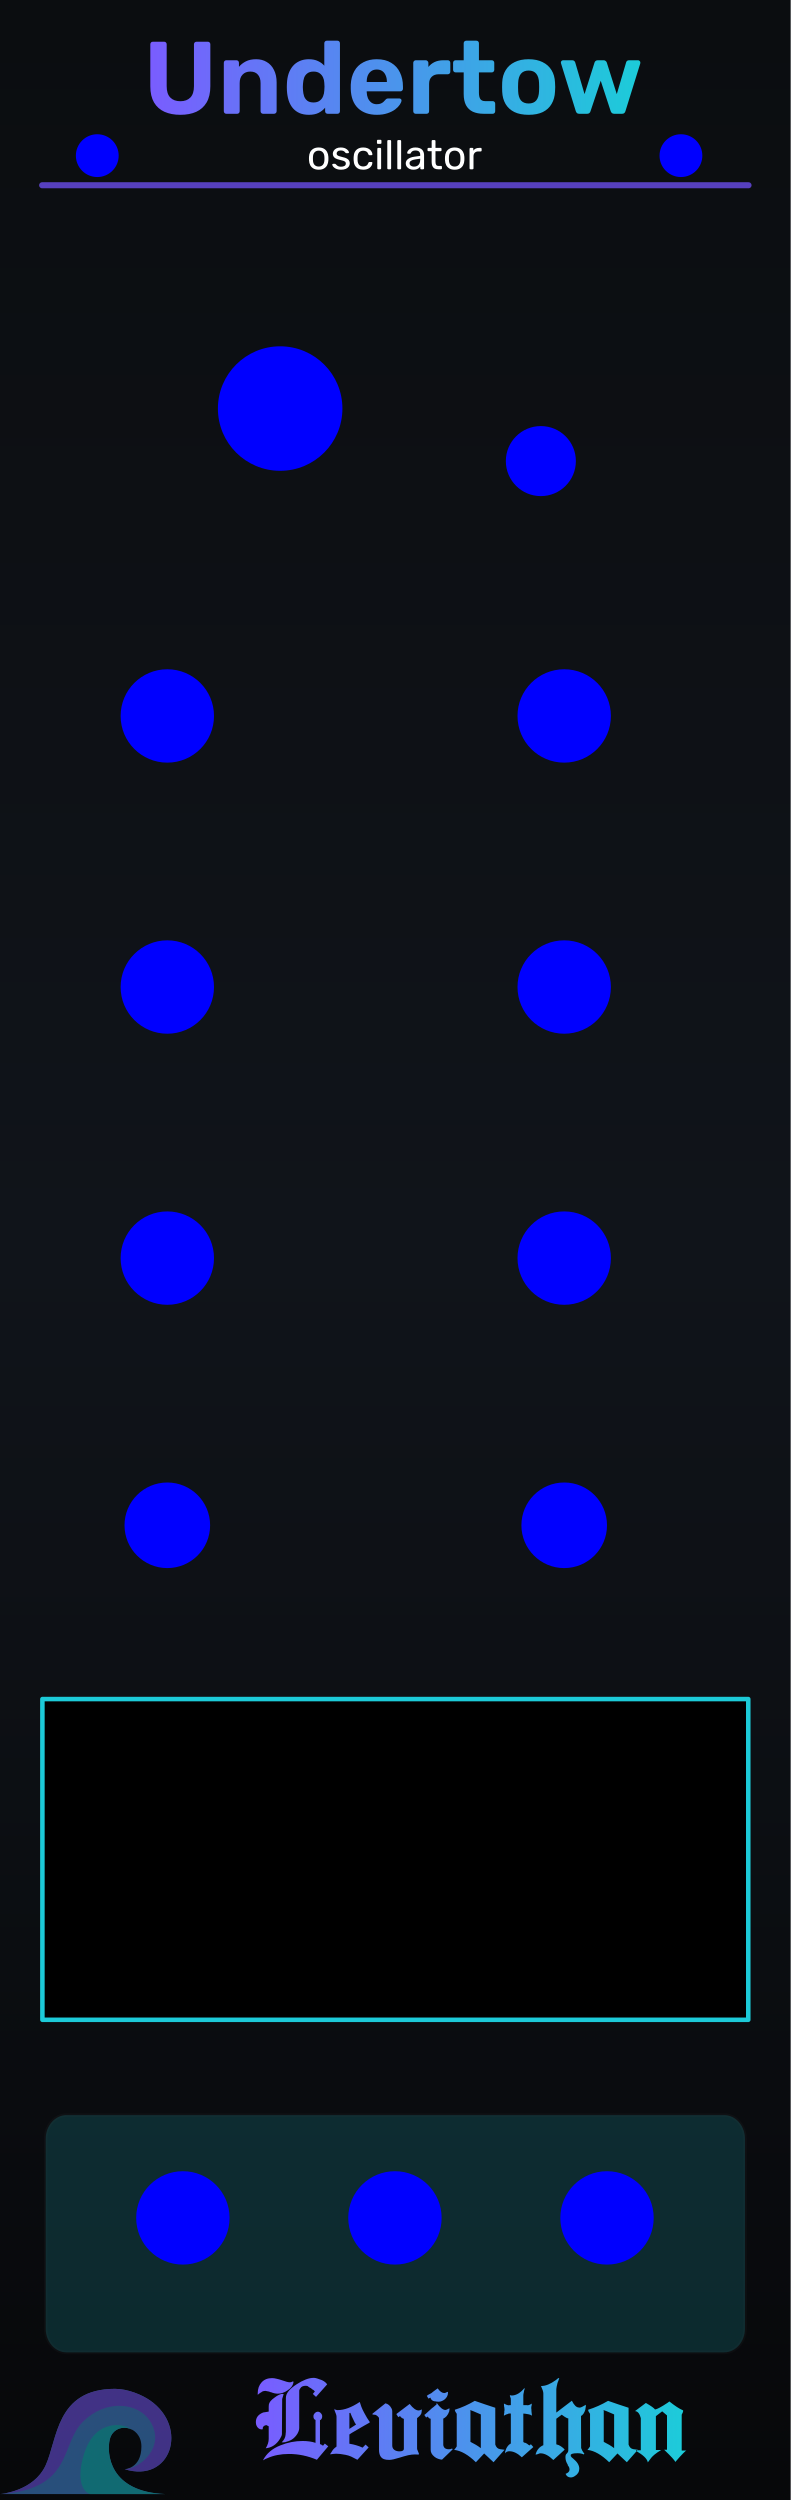
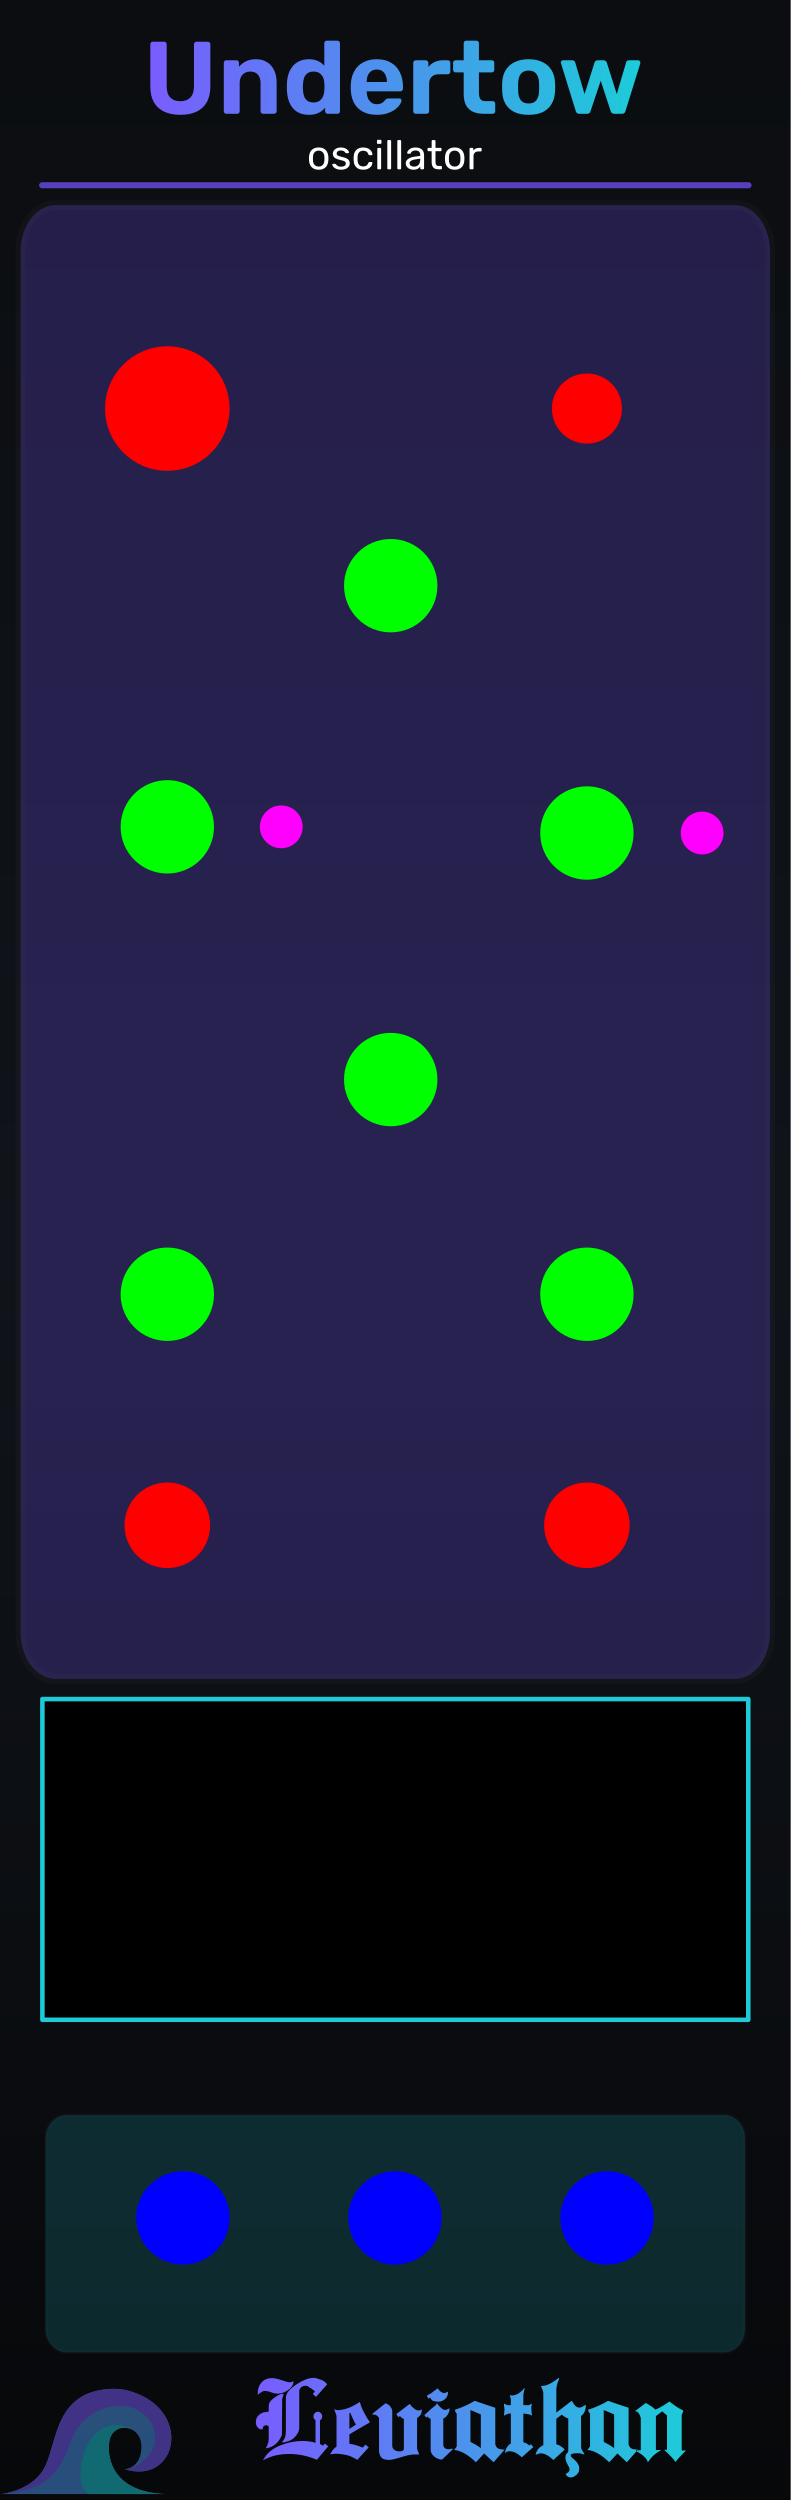
<svg xmlns="http://www.w3.org/2000/svg" xmlns:xlink="http://www.w3.org/1999/xlink" version="1.2" width="40.64mm" height="128.5mm" viewBox="0 0 4064 12850" preserveAspectRatio="xMidYMid" fill-rule="evenodd" stroke-width="28.222" stroke-linejoin="round" xml:space="preserve" id="svg488">
  <defs id="defs1">
    <linearGradient id="linearGradient22">
      <stop style="stop-color:#7a5cff;stop-opacity:1;" offset="0" id="stop22" />
      <stop style="stop-color:#1cccd9;stop-opacity:1;" offset="1" id="stop23" />
    </linearGradient>
    <linearGradient id="linearGradient16" x1="0" y1="0" x2="0" y2="1">
      <stop offset="0" stop-color="#1ccad8" stop-opacity="0.65" id="stop15" style="stop-color:#1ccad8;stop-opacity:1;" />
      <stop offset="1" stop-color="#7a5cff" stop-opacity="0.65" id="stop16" style="stop-color:#7a5cff;stop-opacity:1;" />
    </linearGradient>
    <linearGradient id="linearGradient14" x1="0" y1="0" x2="0" y2="1">
      <stop offset="0" stop-color="#1ccad8" stop-opacity="0.65" id="stop13" style="stop-color:#1ccad8;stop-opacity:1;" />
      <stop offset="1" stop-color="#7a5cff" stop-opacity="0.65" id="stop14" style="stop-color:#7a5cff;stop-opacity:1;" />
    </linearGradient>
    <linearGradient id="linearGradient12" x1="0" y1="0" x2="0" y2="1">
      <stop offset="0" stop-color="#1ccad8" stop-opacity="0.65" id="stop11" style="stop-color:#6140bf;stop-opacity:1;" />
      <stop offset="1" stop-color="#7a5cff" stop-opacity="0.65" id="stop12" />
    </linearGradient>
    <linearGradient id="bgGrad" x1="1108.886" y1="886.881" x2="1108.886" y2="12348.43" gradientTransform="matrix(0.3557381,0,0,1.124423,591.7092,0)" gradientUnits="userSpaceOnUse">
      <stop offset="0%" stop-color="#0b0d10" id="stop1" />
      <stop offset="50%" stop-color="#10141a" id="stop2" />
      <stop offset="100%" stop-color="#07080a" id="stop3" />
    </linearGradient>
    <linearGradient id="panelSheen" x1="1258.49" y1="999.764" x2="1258.49" y2="12199.481" gradientTransform="scale(0.8869218,1.127495)" gradientUnits="userSpaceOnUse">
      <stop offset="0%" stop-color="#ffffff" stop-opacity="0.1" id="stop4" />
      <stop offset="15%" stop-color="#ffffff" stop-opacity="0.02" id="stop5" />
      <stop offset="50%" stop-color="#ffffff" stop-opacity="0.0" id="stop6" />
      <stop offset="85%" stop-color="#ffffff" stop-opacity="0.02" id="stop7" />
      <stop offset="100%" stop-color="#ffffff" stop-opacity="0.1" id="stop8" />
    </linearGradient>
    <linearGradient id="accentGrad" x1="0" y1="0" x2="0" y2="1">
      <stop offset="0%" stop-color="#1ccad8" stop-opacity="0.65" id="stop9" />
      <stop offset="100%" stop-color="#7a5cff" stop-opacity="0.65" id="stop10" />
    </linearGradient>
    <linearGradient id="oceanWaveGrad" x1="0" y1="0" x2="1" y2="1" gradientUnits="objectBoundingBox">
      <stop offset="0%" stop-color="#55dbff" id="stop_wave_1" />
      <stop offset="55%" stop-color="#1496df" id="stop_wave_2" />
      <stop offset="100%" stop-color="#182682" id="stop_wave_3" />
    </linearGradient>
    <linearGradient xlink:href="#oceanWaveGrad" id="linearGradient10" gradientUnits="userSpaceOnUse" x1="-323.577" y1="-103.933" x2="723.812" y2="943.456" gradientTransform="matrix(-1.435811,0,0,0.6964705,8750,12953.568)" />
    <linearGradient xlink:href="#oceanWaveGrad" id="linearGradient11" gradientUnits="userSpaceOnUse" x1="-323.577" y1="-103.933" x2="723.812" y2="943.456" gradientTransform="matrix(1.435811,0,0,0.6964705,3420,12953.568)" />
    <linearGradient xlink:href="#linearGradient22" id="linearGradient500" gradientUnits="userSpaceOnUse" x1="4840.059" y1="1505.899" x2="7390.515" y2="1509.832" gradientTransform="matrix(0.9969081,0,0,0.9969081,-4074.551,-888.2671)" />
    <linearGradient xlink:href="#linearGradient20" id="linearGradient1" gradientUnits="userSpaceOnUse" x1="5496.826" y1="12956.067" x2="7087.487" y2="12956.067" gradientTransform="matrix(1.390218,0,0,1.390218,-6324.592,-5277.55)" />
    <linearGradient id="linearGradient20">
      <stop style="stop-color:#795cff;stop-opacity:1" offset="0" id="stop20" />
      <stop style="stop-color:#1cccd9;stop-opacity:1;" offset="1" id="stop21" />
    </linearGradient>
  </defs>
  <g id="panel_art" style="display:inline">
    <g id="Background_Rect" style="display:inline" transform="matrix(0.9967357,0,0,0.9970803,-982.9628,-994.3174)">
      <rect x="986.182" y="997.229" width="4077.31" height="12887.627" rx="0" ry="0" fill="url(#bgGrad)" id="black_background" style="display:inline;fill:url(#bgGrad);stroke-width:17.849" />
      <g id="waves_layer" style="display:inline;opacity:0.5" transform="matrix(1.003275,0,0,1.002928,209.4605,1428.53)">
        <g id="branding_wave_left" transform="matrix(1.72,0,0,1.72,774.1859,11678.805)" style="display:inline">
          <path style="fill:#4995ec" d="m 0,413.249 c 0,0 99.571,-7.286 135.999,-84.999 36.428,-77.713 30.357,-229.499 207.642,-229.499 38.871,0 81.438,18.386 104.731,34.602 116.875,81.362 61.625,248.326 -75.589,205.523 0,0 49.786,-2.125 49.786,-67.697 0,-65.572 -82.091,-75.285 -94.714,-20.643 -8.992,38.927 -3.643,156.643 167.571,162.713" id="path149" />
          <path style="fill:#7a5cff" d="m 372.784,338.875 c 42.5,0 125.678,-65.875 75.213,-144.378 C 412.71,139.6 316.321,128.5 247.714,197.107 179.179,265.642 219.7,398.411 0.644,413.201 9.193,412.412 101.283,402.321 136,328.25 172.429,250.536 166.357,98.751 343.642,98.751 c 38.869,0 81.43,18.384 104.731,34.607 116.874,81.357 61.625,248.321 -75.589,205.517 z" id="path151" />
          <path style="fill:#1cccd9" d="M 495.426,413.249 H 268.433 C 242.935,402.664 232.851,365.455 246.5,310.035 c 15.166,-61.576 44.686,-94.762 88.642,-101.999 26.411,-4.347 46.895,4.299 59.973,12.945 -25.087,-13.418 -59.464,-4.238 -67.259,29.556 -8.998,38.929 -3.644,156.641 167.57,162.712 z" id="path155" />
        </g>
        <g id="branding_wave_right" transform="matrix(-1.72,0,0,1.72,7743.074,11996.75)" style="display:none">
          <path style="fill:#4995ec" d="m 0,413.249 c 0,0 99.571,-7.286 135.999,-84.999 36.428,-77.713 30.357,-229.499 207.642,-229.499 38.871,0 81.438,18.386 104.731,34.602 116.875,81.362 61.625,248.326 -75.589,205.523 0,0 49.786,-2.125 49.786,-67.697 0,-65.572 -82.091,-75.285 -94.714,-20.643 -8.992,38.927 -3.643,156.643 167.571,162.713" id="path158" />
          <path style="fill:#7a5cff" d="m 372.784,338.875 c 42.5,0 125.678,-65.875 75.213,-144.378 C 412.71,139.6 316.321,128.5 247.714,197.107 179.179,265.642 219.7,398.411 0.644,413.201 9.193,412.412 101.283,402.321 136,328.25 172.429,250.536 166.357,98.751 343.642,98.751 c 38.869,0 81.43,18.384 104.731,34.607 116.874,81.357 61.625,248.321 -75.589,205.517 z" id="path160" />
          <path style="fill:#1cccd9" d="M 495.426,413.249 H 268.433 C 242.935,402.664 232.851,365.455 246.5,310.035 c 15.166,-61.576 44.686,-94.762 88.642,-101.999 26.411,-4.347 46.895,4.299 59.973,12.945 -25.087,-13.418 -59.464,-4.238 -67.259,29.556 -8.998,38.929 -3.644,156.641 167.57,162.712 z" id="path164" />
        </g>
      </g>
      <rect x="1096.182" y="1107.229" width="9973.273" height="12667.627" rx="210" ry="210" fill="none" stroke="#ffffff" stroke-opacity="0.1" stroke-width="60" id="gray_outline" style="display:none;stroke:#3c3f42;stroke-opacity:1" />
    </g>
    <path d="M 216.556,952.223 H 3847.443" stroke="url(#accentGrad)" stroke-width="31.107" stroke-linecap="round" opacity="0.55" fill="none" id="top_horizontal_line" style="display:inline;opacity:1;stroke:#5740bf;stroke-opacity:1" />
    <rect x="234.831" y="10871.649" width="3594.339" height="1219.58" rx="107.264" ry="121.893" fill="#000000" opacity="0.1" stroke="#ffffff" stroke-opacity="0.06" stroke-width="18.267" id="outputs" style="display:inline;opacity:0.33;fill:#1cccd9;fill-opacity:0.5" />
+     <rect x="105.947" y="1053.994" width="3852.107" height="7575.669" rx="180.843" ry="237.284" fill="#000000" opacity="0.1" stroke="#ffffff" stroke-opacity="0.06" stroke-width="51.787" id="frame_left" style="display:inline;opacity:0.33;fill:#5740bf;fill-opacity:1" />
  </g>
  <g id="panel_labels_reworked" style="display:none">
    <text id="reworked_module_title_text" x="2021.681" y="447.278" style="font-style:normal;font-variant:normal;font-weight:normal;font-stretch:normal;font-size:529.167px;font-family:Rubik;-inkscape-font-specification:'Rubik, @wght=600';font-variant-ligatures:normal;font-variant-caps:normal;font-variant-numeric:normal;font-variant-east-asian:normal;font-variation-settings:'wght' 600;dominant-baseline:middle;text-anchor:middle;display:inline;fill:url(#linearGradient500);stroke-width:28.135" xml:space="preserve">
      <tspan id="tspan1" style="fill:url(#linearGradient500)" x="2021.681" y="447.278">Undertow</tspan>
    </text>
    <text id="reworked_module_description" x="2027.766" y="815.194" style="font-style:normal;font-variant:normal;font-weight:normal;font-stretch:normal;font-size:211.667px;font-family:Rubik;-inkscape-font-specification:'Rubik, @wght=400';font-variant-ligatures:normal;font-variant-caps:normal;font-variant-numeric:normal;font-variant-east-asian:normal;font-variation-settings:'wght' 400;dominant-baseline:middle;text-anchor:middle;display:inline;fill:#ffffff" xml:space="preserve">
      <tspan id="tspan2" x="2027.766" y="815.194">oscillator</tspan>
    </text>
    <text id="reworked_LEVIATHAN_LOGO" x="2420.001" y="12482.232" style="font-style:normal;font-variant:normal;font-weight:normal;font-stretch:normal;font-size:635px;font-family:Ancient;-inkscape-font-specification:'Ancient, Normal';font-variant-ligatures:normal;font-variant-caps:normal;font-variant-numeric:normal;font-variant-east-asian:normal;dominant-baseline:middle;text-anchor:middle;display:inline;fill:url(#linearGradient1);stroke:none;stroke-width:37.1;stroke-dasharray:none" xml:space="preserve">Leviathan</text>
  </g>
  <g id="components" style="display:inline">
    <circle style="display:inline;fill:#0000ff;fill-opacity:1;fill-rule:evenodd" id="SHAPE_OUTPUT" cx="940" cy="11400" r="240" />
    <circle style="display:inline;fill:#0000ff;fill-opacity:1;fill-rule:evenodd" id="SUB_OUTPUT" cx="2030" cy="11400" r="240" />
    <circle style="display:inline;fill:#0000ff;fill-opacity:1;fill-rule:evenodd" id="SINE_OUTPUT" cx="3120" cy="11400" r="240" />
-     <circle style="display:inline;fill:#0000ff;fill-opacity:1;fill-rule:evenodd" id="COARSE_PARAM" cx="1440" cy="2100" r="320" />
-     <circle style="display:inline;fill:#0000ff;fill-opacity:1;fill-rule:evenodd" id="FINE_PARAM" cx="2780" cy="2370" r="180" />
-     <circle style="display:inline;fill:#0000ff;fill-opacity:1;fill-rule:evenodd" id="LIN_FM_PARAM" cx="860" cy="7840.001" r="220" />
-     <circle style="display:inline;fill:#0000ff;fill-opacity:1;fill-rule:evenodd" id="SHAPE_PARAM" cx="2900" cy="7840.001" r="220" />
-     <circle style="display:inline;fill:#0000ff;fill-opacity:1;fill-rule:evenodd" id="LIN_FM_INPUT" cx="860" cy="3680" r="240" />
-     <circle style="display:inline;fill:#0000ff;fill-opacity:1;fill-rule:evenodd" id="SHAPE_CV_INPUT" cx="2900" cy="3680" r="240" />
-     <circle style="display:inline;fill:#0000ff;fill-opacity:1;fill-rule:evenodd" id="EXPO_INPUT" cx="860" cy="5073.333" r="240" />
-     <circle style="display:inline;fill:#0000ff;fill-opacity:1;fill-rule:evenodd" id="V_OCT_INPUT" cx="2900" cy="5073.333" r="240" />
-     <circle style="display:inline;fill:#0000ff;fill-opacity:1;fill-rule:evenodd" id="SYNC_INPUT" cx="860" cy="6466.667" r="240" />
-     <circle style="display:inline;fill:#0000ff;fill-opacity:1;fill-rule:evenodd" id="S_GATE_INPUT" cx="2900" cy="6466.667" r="240" />
-     <circle style="display:inline;fill:#0000ff;fill-opacity:1;fill-rule:evenodd" id="SYNC_LIGHT" cx="500" cy="800" r="110" />
-     <circle style="display:inline;fill:#0000ff;fill-opacity:1;fill-rule:evenodd" id="S_GATE_LIGHT" cx="3500" cy="800" r="110" />
+     <circle style="display:inline;fill:#ff0000;fill-opacity:1;fill-rule:evenodd" id="COARSE_PARAM" cx="860" cy="2100" r="320" />
+     <circle style="display:inline;fill:#ff0000;fill-opacity:1;fill-rule:evenodd" id="FINE_PARAM" cx="3016.7" cy="2100" r="180" />
+     <circle style="display:inline;fill:#ff0000;fill-opacity:1;fill-rule:evenodd" id="LIN_FM_PARAM" cx="860" cy="7840.001" r="220" />
+     <circle style="display:inline;fill:#ff0000;fill-opacity:1;fill-rule:evenodd" id="SHAPE_PARAM" cx="3016.7" cy="7840.001" r="220" />
+     <circle style="display:inline;fill:#00ff00;fill-opacity:1;fill-rule:evenodd" id="LIN_FM_INPUT" cx="860" cy="6652.406" r="240" />
+     <circle style="display:inline;fill:#00ff00;fill-opacity:1;fill-rule:evenodd" id="SHAPE_CV_INPUT" cx="3016.7" cy="6652.406" r="240" />
+     <circle style="display:inline;fill:#00ff00;fill-opacity:1;fill-rule:evenodd" id="EXPO_INPUT" cx="2008.35" cy="5548.936" r="240" />
+     <circle style="display:inline;fill:#00ff00;fill-opacity:1;fill-rule:evenodd" id="V_OCT_INPUT" cx="2008.35" cy="3010.396" r="240" />
+     <circle style="display:inline;fill:#00ff00;fill-opacity:1;fill-rule:evenodd" id="SYNC_INPUT" cx="860" cy="4250" r="240" />
+     <circle style="display:inline;fill:#00ff00;fill-opacity:1;fill-rule:evenodd" id="S_GATE_INPUT" cx="3016.7" cy="4281.727" r="240" />
+     <circle style="display:inline;fill:#ff00ff;fill-opacity:1;fill-rule:evenodd" id="SYNC_LIGHT" cx="1445.6" cy="4250" r="110" />
+     <circle style="display:inline;fill:#ff00ff;fill-opacity:1;fill-rule:evenodd" id="S_GATE_LIGHT" cx="3608.874" cy="4281.727" r="110" />
    <rect style="display:inline;fill:#000000;fill-opacity:1;fill-rule:nonzero;stroke:#1ccad8;stroke-width:23.301;stroke-linecap:round;stroke-linejoin:round;stroke-dasharray:none;stroke-opacity:1" id="wave_preview" width="3628.199" height="1648.615" x="217.901" y="8733.151" />
  </g>
  <g id="g5" style="display:inline">
    <path d="m 927.113,590.153 q -46.567,0 -81.492,-15.346 -34.925,-15.875 -53.975,-48.154 -19.05,-32.808 -19.05,-83.079 V 227.674 q 0,-5.821 3.704,-9.525 3.704,-3.704 9.525,-3.704 h 57.679 q 5.821,0 9.525,3.704 3.704,3.704 3.704,9.525 V 443.045 q 0,39.158 18.521,58.208 18.521,19.05 51.858,19.05 32.808,0 51.329,-19.05 18.521,-19.05 18.521,-58.208 V 227.674 q 0,-5.821 3.704,-9.525 4.233,-3.704 9.525,-3.704 h 58.208 q 5.292,0 8.996,3.704 3.704,3.704 3.704,9.525 v 215.9 q 0,50.271 -19.05,83.079 -19.05,32.279 -53.446,48.154 -34.396,15.346 -81.492,15.346 z m 236.008,-5.292 q -5.292,0 -8.996,-3.704 -3.704,-3.704 -3.704,-9.525 V 322.924 q 0,-5.821 3.704,-9.525 3.704,-3.704 8.996,-3.704 h 51.858 q 5.821,0 9.525,3.704 3.704,3.704 3.704,9.525 v 20.638 q 13.758,-16.933 35.454,-28.046 21.696,-11.113 52.917,-11.113 31.221,0 54.504,14.288 23.813,13.758 37.042,40.746 13.758,26.458 13.758,64.558 v 147.638 q 0,5.821 -4.233,9.525 -3.704,3.704 -8.996,3.704 h -56.092 q -5.821,0 -9.525,-3.704 -3.704,-3.704 -3.704,-9.525 V 427.17 q 0,-28.046 -13.758,-43.392 -13.229,-15.875 -39.158,-15.875 -24.871,0 -39.688,15.875 -14.817,15.346 -14.817,43.392 v 144.463 q 0,5.821 -3.704,9.525 -3.704,3.704 -8.996,3.704 z m 424.392,5.292 q -26.458,0 -47.096,-8.467 -20.637,-8.996 -34.925,-25.4 -14.287,-16.933 -21.696,-39.688 -7.408,-23.283 -8.996,-51.329 -0.529,-10.054 -0.529,-17.992 0,-8.467 0.529,-17.992 1.058,-27.517 8.467,-50.271 7.938,-22.754 21.696,-39.158 14.287,-16.933 34.925,-25.929 21.167,-9.525 47.625,-9.525 27.517,0 47.096,9.525 19.579,8.996 32.279,23.813 v -115.358 q 0,-5.821 3.704,-9.525 3.704,-3.704 9.525,-3.704 h 54.504 q 5.292,0 8.996,3.704 3.704,3.704 3.704,9.525 v 349.25 q 0,5.821 -3.704,9.525 -3.704,3.704 -8.996,3.704 h -50.8 q -5.292,0 -8.996,-3.704 -3.704,-3.704 -3.704,-9.525 V 553.641 q -13.229,15.875 -33.337,26.458 -20.108,10.054 -50.271,10.054 z m 24.342,-63.5 q 19.579,0 31.221,-8.996 12.171,-8.996 17.462,-22.754 5.821,-13.758 6.35,-29.633 1.058,-10.054 1.058,-20.108 0,-10.054 -1.058,-19.579 -0.529,-14.817 -6.35,-27.517 -5.821,-13.229 -17.992,-21.696 -11.642,-8.467 -30.692,-8.467 -20.108,0 -31.75,8.996 -11.642,8.467 -16.933,22.754 -4.763,14.288 -5.821,31.221 -1.587,16.404 0,32.808 1.058,16.933 5.821,31.221 5.292,14.288 16.933,23.283 11.642,8.467 31.75,8.467 z m 325.438,63.5 q -60.854,0 -96.838,-33.867 -35.454,-33.867 -37.571,-98.425 0,-4.233 0,-11.113 0,-7.408 0,-11.642 2.117,-40.746 18.521,-69.85 16.404,-29.633 46.038,-44.979 29.633,-15.875 69.321,-15.875 44.45,0 74.083,18.521 30.163,17.992 44.979,49.742 15.346,31.221 15.346,71.967 v 12.171 q 0,5.292 -4.233,8.996 -3.704,3.704 -8.996,3.704 h -173.038 q 0,0.529 0,2.117 0,1.058 0,2.117 0.529,16.933 6.35,31.221 6.35,13.758 17.462,22.225 11.642,8.467 27.517,8.467 13.229,0 21.696,-3.704 8.467,-3.704 13.758,-8.996 5.821,-5.292 8.467,-8.996 4.763,-5.292 7.408,-6.35 3.175,-1.587 9.525,-1.587 h 55.033 q 5.292,0 8.467,3.175 3.704,2.646 3.175,7.938 -0.529,8.467 -8.996,21.167 -7.938,12.171 -23.812,24.342 -15.875,11.642 -39.688,19.579 -23.283,7.938 -53.975,7.938 z m -52.388,-168.804 h 103.717 v -1.058 q 0,-19.05 -6.35,-32.808 -5.821,-14.288 -17.462,-22.225 -11.642,-7.938 -28.046,-7.938 -16.404,0 -28.046,7.938 -11.642,7.938 -17.992,22.225 -5.821,13.758 -5.821,32.808 z m 251.883,163.513 q -5.292,0 -8.996,-3.704 -3.704,-3.704 -3.704,-9.525 V 322.924 q 0,-5.292 3.704,-8.996 3.704,-4.233 8.996,-4.233 h 51.858 q 5.292,0 8.996,4.233 4.233,3.704 4.233,8.996 v 21.167 q 13.229,-16.404 32.279,-25.4 19.579,-8.996 44.979,-8.996 h 22.754 q 5.292,0 8.996,3.704 3.704,3.704 3.704,9.525 v 45.508 q 0,5.821 -3.704,9.525 -3.704,3.704 -8.996,3.704 h -46.567 q -23.283,0 -36.513,13.229 -13.229,12.7 -13.229,36.513 v 140.229 q 0,5.821 -3.704,9.525 -3.704,3.704 -9.525,3.704 z m 349.779,0 q -32.808,0 -56.092,-10.583 -23.283,-11.113 -35.454,-33.867 -11.642,-22.754 -11.642,-57.15 V 372.136 h -41.275 q -5.821,0 -9.525,-3.704 -3.704,-3.704 -3.704,-9.525 V 322.924 q 0,-5.821 3.704,-9.525 3.704,-3.704 9.525,-3.704 h 41.275 v -87.313 q 0,-5.821 3.704,-9.525 4.233,-3.704 9.525,-3.704 h 51.858 q 5.821,0 9.525,3.704 3.704,3.704 3.704,9.525 v 87.313 h 66.146 q 5.292,0 8.996,3.704 3.704,3.704 3.704,9.525 v 35.983 q 0,5.821 -3.704,9.525 -3.704,3.704 -8.996,3.704 h -66.146 v 104.775 q 0,20.108 6.879,31.75 7.408,11.113 25.4,11.113 h 38.629 q 5.292,0 8.996,3.704 3.704,3.704 3.704,8.996 v 39.158 q 0,5.821 -3.704,9.525 -3.704,3.704 -8.996,3.704 z m 230.717,5.292 q -43.921,0 -73.554,-14.288 -29.633,-14.817 -45.508,-41.804 -15.346,-26.988 -16.933,-62.971 -0.529,-10.583 -0.529,-23.813 0,-13.758 0.529,-23.813 1.587,-36.513 17.992,-62.971 16.404,-26.988 46.038,-41.275 29.633,-14.817 71.967,-14.817 41.804,0 71.438,14.817 29.633,14.288 46.038,41.275 16.404,26.458 17.992,62.971 1.058,10.054 1.058,23.813 0,13.229 -1.058,23.813 -1.587,35.983 -17.462,62.971 -15.346,26.988 -44.979,41.804 -29.633,14.288 -73.025,14.288 z m 0,-58.208 q 25.929,0 39.158,-15.875 13.229,-16.404 14.287,-47.625 0.529,-7.938 0.529,-21.167 0,-13.229 -0.529,-21.167 -1.058,-30.692 -14.287,-47.096 -13.229,-16.404 -39.158,-16.404 -25.929,0 -39.688,16.404 -13.229,16.404 -14.287,47.096 -0.529,7.938 -0.529,21.167 0,13.229 0.529,21.167 1.058,31.221 14.287,47.625 13.758,15.875 39.688,15.875 z m 259.794,52.917 q -7.408,0 -11.642,-3.704 -3.704,-3.704 -5.821,-9.525 l -75.671,-245.004 q -1.058,-2.646 -1.058,-5.292 0,-4.763 3.175,-7.938 3.704,-3.704 8.467,-3.704 h 46.567 q 6.879,0 10.583,3.704 3.704,3.704 4.763,6.879 l 48.154,163.513 51.329,-162.454 q 1.058,-3.704 4.763,-7.408 4.233,-4.233 11.642,-4.233 h 30.163 q 7.408,0 11.113,4.233 4.233,3.704 5.292,7.408 l 51.329,162.454 48.154,-163.513 q 0.529,-3.175 4.233,-6.879 4.233,-3.704 10.583,-3.704 h 46.567 q 4.763,0 7.938,3.704 3.704,3.175 3.704,7.938 0,2.646 -0.529,5.292 l -76.2,245.004 q -1.588,5.821 -5.821,9.525 -3.704,3.704 -11.113,3.704 h -40.746 q -7.408,0 -11.642,-3.704 -4.233,-3.704 -6.35,-9.525 l -51.329,-156.633 -52.388,156.633 q -1.587,5.821 -5.821,9.525 -4.233,3.704 -11.642,3.704 z" id="text3" style="font-size:529.167px;font-family:Rubik;-inkscape-font-specification:'Rubik, @wght=600';font-variation-settings:'wght' 600;dominant-baseline:middle;text-anchor:middle;fill:url(#linearGradient500);stroke-width:28.135" aria-label="Undertow" />
    <path d="m 1638.068,872.344 q -16.087,0 -26.882,-6.138 -10.795,-6.138 -16.51,-16.933 -5.715,-11.007 -6.35,-24.977 -0.212,-3.598 -0.212,-9.102 0,-5.715 0.212,-9.102 0.635,-14.182 6.35,-24.977 5.927,-10.795 16.722,-16.933 10.795,-6.138 26.67,-6.138 15.875,0 26.67,6.138 10.795,6.138 16.51,16.933 5.927,10.795 6.562,24.977 0.212,3.387 0.212,9.102 0,5.503 -0.212,9.102 -0.635,13.97 -6.35,24.977 -5.715,10.795 -16.51,16.933 -10.795,6.138 -26.882,6.138 z m 0,-16.298 q 13.123,0 20.955,-8.255 7.832,-8.467 8.467,-24.553 0.212,-3.175 0.212,-8.043 0,-4.868 -0.212,-8.043 -0.635,-16.087 -8.467,-24.342 -7.832,-8.467 -20.955,-8.467 -13.123,0 -21.167,8.467 -7.832,8.255 -8.255,24.342 -0.212,3.175 -0.212,8.043 0,4.868 0.212,8.043 0.423,16.087 8.255,24.553 8.043,8.255 21.167,8.255 z m 114.512,16.298 q -11.853,0 -20.32,-2.963 -8.467,-2.963 -13.758,-7.197 -5.292,-4.233 -8.043,-8.467 -2.54,-4.233 -2.752,-6.773 -0.212,-2.328 1.482,-3.598 1.693,-1.27 3.387,-1.27 h 9.313 q 1.27,0 1.905,0.423 0.847,0.212 2.117,1.693 2.752,2.963 6.138,5.927 3.387,2.963 8.255,4.868 5.08,1.905 12.488,1.905 10.795,0 17.78,-4.022 6.985,-4.233 6.985,-12.277 0,-5.292 -2.963,-8.467 -2.752,-3.175 -10.16,-5.715 -7.197,-2.54 -19.897,-5.292 -12.7,-2.963 -20.108,-7.197 -7.408,-4.445 -10.583,-10.372 -3.175,-6.138 -3.175,-13.758 0,-7.832 4.657,-15.028 4.657,-7.408 13.547,-12.065 9.102,-4.657 22.648,-4.657 11.007,0 18.838,2.752 7.832,2.752 12.912,6.985 5.08,4.022 7.62,8.043 2.54,4.022 2.752,6.773 0.212,2.117 -1.27,3.598 -1.482,1.27 -3.387,1.27 h -8.89 q -1.482,0 -2.54,-0.635 -0.847,-0.635 -1.693,-1.482 -2.117,-2.752 -5.08,-5.503 -2.752,-2.752 -7.408,-4.445 -4.445,-1.905 -11.853,-1.905 -10.583,0 -15.875,4.445 -5.292,4.445 -5.292,11.218 0,4.022 2.328,7.197 2.328,3.175 8.89,5.715 6.562,2.54 19.473,5.503 13.97,2.752 22.013,7.408 8.043,4.657 11.43,10.795 3.387,6.138 3.387,14.182 0,8.89 -5.292,16.298 -5.08,7.408 -15.24,11.853 -9.948,4.233 -24.765,4.233 z m 114.3,0 q -15.028,0 -26.035,-5.715 -10.795,-5.927 -16.722,-16.722 -5.927,-11.007 -6.35,-26.247 -0.212,-3.175 -0.212,-8.467 0,-5.292 0.212,-8.467 0.423,-15.24 6.35,-26.035 5.927,-11.007 16.722,-16.722 11.007,-5.927 26.035,-5.927 12.277,0 20.955,3.387 8.89,3.387 14.605,8.678 5.715,5.292 8.467,11.43 2.963,6.138 3.175,11.642 0.212,2.117 -1.27,3.387 -1.482,1.27 -3.598,1.27 h -10.16 q -2.117,0 -3.175,-0.847 -1.058,-1.058 -2.117,-3.387 -3.81,-10.372 -10.372,-14.605 -6.562,-4.233 -16.298,-4.233 -12.7,0 -20.743,7.832 -7.832,7.832 -8.467,25.188 -0.212,7.62 0,14.817 0.635,17.568 8.467,25.4 8.043,7.62 20.743,7.62 9.737,0 16.298,-4.233 6.562,-4.233 10.372,-14.605 1.058,-2.328 2.117,-3.175 1.058,-1.058 3.175,-1.058 h 10.16 q 2.117,0 3.598,1.27 1.482,1.27 1.27,3.387 -0.212,4.445 -1.905,9.102 -1.693,4.657 -5.503,9.525 -3.598,4.657 -9.102,8.467 -5.503,3.598 -13.335,5.927 -7.62,2.117 -17.357,2.117 z m 77.258,-2.117 q -2.117,0 -3.598,-1.27 -1.27,-1.482 -1.27,-3.598 V 765.029 q 0,-2.117 1.27,-3.387 1.482,-1.482 3.598,-1.482 h 10.16 q 2.117,0 3.387,1.482 1.27,1.27 1.27,3.387 v 100.33 q 0,2.117 -1.27,3.598 -1.27,1.27 -3.387,1.27 z m -1.693,-130.599 q -2.117,0 -3.598,-1.27 -1.27,-1.482 -1.27,-3.598 v -11.43 q 0,-2.117 1.27,-3.387 1.482,-1.482 3.598,-1.482 h 13.335 q 2.117,0 3.387,1.482 1.482,1.27 1.482,3.387 v 11.43 q 0,2.117 -1.482,3.598 -1.27,1.27 -3.387,1.27 z m 53.129,130.599 q -2.117,0 -3.598,-1.27 -1.27,-1.482 -1.27,-3.598 V 724.812 q 0,-2.117 1.27,-3.387 1.482,-1.482 3.598,-1.482 h 9.948 q 2.328,0 3.598,1.482 1.27,1.27 1.27,3.387 v 140.547 q 0,2.117 -1.27,3.598 -1.27,1.27 -3.598,1.27 z m 51.435,0 q -2.117,0 -3.598,-1.27 -1.27,-1.482 -1.27,-3.598 V 724.812 q 0,-2.117 1.27,-3.387 1.482,-1.482 3.598,-1.482 h 9.948 q 2.328,0 3.598,1.482 1.27,1.27 1.27,3.387 v 140.547 q 0,2.117 -1.27,3.598 -1.27,1.27 -3.598,1.27 z m 77.047,2.117 q -10.583,0 -19.262,-4.233 -8.678,-4.233 -13.97,-11.43 -5.292,-7.197 -5.292,-16.298 0,-14.605 11.853,-23.283 11.853,-8.678 30.903,-11.43 l 31.538,-4.445 v -6.138 q 0,-10.16 -5.927,-15.875 -5.715,-5.715 -18.838,-5.715 -9.525,0 -15.452,3.81 -5.715,3.81 -8.043,9.737 -1.27,3.175 -4.445,3.175 h -9.525 q -2.328,0 -3.598,-1.27 -1.058,-1.482 -1.058,-3.387 0,-3.175 2.328,-7.832 2.54,-4.657 7.62,-9.102 5.08,-4.445 12.912,-7.408 8.043,-3.175 19.473,-3.175 12.7,0 21.378,3.387 8.678,3.175 13.547,8.678 5.08,5.503 7.197,12.488 2.328,6.985 2.328,14.182 v 68.58 q 0,2.117 -1.482,3.598 -1.27,1.27 -3.387,1.27 h -9.737 q -2.328,0 -3.598,-1.27 -1.27,-1.482 -1.27,-3.598 v -9.102 q -2.752,3.81 -7.408,7.62 -4.657,3.598 -11.642,6.138 -6.985,2.328 -17.145,2.328 z m 4.445,-15.875 q 8.678,0 15.875,-3.598 7.197,-3.81 11.218,-11.642 4.233,-7.832 4.233,-19.685 v -5.927 l -24.553,3.598 q -15.028,2.117 -22.648,7.197 -7.62,4.868 -7.62,12.488 0,5.927 3.387,9.948 3.598,3.81 8.89,5.715 5.503,1.905 11.218,1.905 z m 123.653,13.758 q -11.853,0 -19.262,-4.445 -7.408,-4.657 -10.795,-12.912 -3.387,-8.467 -3.387,-19.897 v -55.88 h -16.51 q -2.117,0 -3.598,-1.27 -1.27,-1.482 -1.27,-3.598 v -7.197 q 0,-2.117 1.27,-3.387 1.482,-1.482 3.598,-1.482 h 16.51 V 724.812 q 0,-2.117 1.27,-3.387 1.482,-1.482 3.598,-1.482 h 9.948 q 2.117,0 3.387,1.482 1.482,1.27 1.482,3.387 v 35.348 h 26.247 q 2.117,0 3.387,1.482 1.482,1.27 1.482,3.387 v 7.197 q 0,2.117 -1.482,3.598 -1.27,1.27 -3.387,1.27 h -26.247 v 54.398 q 0,9.948 3.387,15.663 3.387,5.715 12.065,5.715 h 12.912 q 2.117,0 3.387,1.482 1.482,1.27 1.482,3.387 v 7.62 q 0,2.117 -1.482,3.598 -1.27,1.27 -3.387,1.27 z m 84.879,2.117 q -16.087,0 -26.882,-6.138 -10.795,-6.138 -16.51,-16.933 -5.715,-11.007 -6.35,-24.977 -0.212,-3.598 -0.212,-9.102 0,-5.715 0.212,-9.102 0.635,-14.182 6.35,-24.977 5.927,-10.795 16.722,-16.933 10.795,-6.138 26.67,-6.138 15.875,0 26.67,6.138 10.795,6.138 16.51,16.933 5.927,10.795 6.562,24.977 0.212,3.387 0.212,9.102 0,5.503 -0.212,9.102 -0.635,13.97 -6.35,24.977 -5.715,10.795 -16.51,16.933 -10.795,6.138 -26.882,6.138 z m 0,-16.298 q 13.123,0 20.955,-8.255 7.832,-8.467 8.467,-24.553 0.212,-3.175 0.212,-8.043 0,-4.868 -0.212,-8.043 -0.635,-16.087 -8.467,-24.342 -7.832,-8.467 -20.955,-8.467 -13.123,0 -21.167,8.467 -7.832,8.255 -8.255,24.342 -0.212,3.175 -0.212,8.043 0,4.868 0.212,8.043 0.423,16.087 8.255,24.553 8.043,8.255 21.167,8.255 z m 81.28,14.182 q -2.117,0 -3.598,-1.27 -1.27,-1.482 -1.27,-3.598 V 765.241 q 0,-2.117 1.27,-3.598 1.482,-1.482 3.598,-1.482 h 9.737 q 2.117,0 3.598,1.482 1.482,1.482 1.482,3.598 v 9.313 q 4.233,-7.197 11.642,-10.795 7.408,-3.598 17.78,-3.598 h 8.467 q 2.117,0 3.387,1.482 1.27,1.27 1.27,3.387 v 8.678 q 0,2.117 -1.27,3.387 -1.27,1.27 -3.387,1.27 h -12.7 q -11.43,0 -17.992,6.773 -6.562,6.562 -6.562,17.992 v 62.23 q 0,2.117 -1.482,3.598 -1.482,1.27 -3.598,1.27 z" id="text4" style="font-size:211.667px;font-family:Rubik;-inkscape-font-specification:'Rubik, @wght=400';font-variation-settings:'wght' 400;dominant-baseline:middle;text-anchor:middle;fill:#ffffff" aria-label="oscillator" />
    <path d="m 1624.345,12319.99 -16.51,-15.24 10.795,-12.7 q -1.27,-1.27 -2.54,-1.905 -0.635,-0.635 -1.27,-1.905 l -3.81,-3.81 q -1.905,-1.27 -5.08,-2.54 -2.54,-1.905 -7.62,-6.35 -3.81,-1.905 -8.255,-4.445 -4.445,-3.175 -9.525,-6.985 h -1.905 l -1.27,-0.635 h -3.81 l -0.635,-0.635 q -21.59,0 -28.575,12.065 -6.35,8.255 -6.35,12.7 v 193.04 q 0,8.89 -4.445,19.05 -3.81,9.525 -10.795,18.415 -6.35,8.255 -14.605,15.24 -8.255,6.985 -17.145,10.795 v -0.635 q -3.175,2.54 -7.62,3.81 -4.445,0.635 -12.7,3.81 h 0.635 q -1.27,0.635 -2.54,0.635 -0.635,0 -1.27,0.635 -1.27,0 -2.54,0.635 -1.27,0 -2.54,0 -1.905,0.635 -5.08,0.635 h -9.525 q 8.89,-8.89 13.97,-18.415 5.08,-9.525 6.35,-20.955 v -3.175 q 0,-2.54 0.635,-5.715 0,-1.27 0,-1.905 0.635,-0.635 0.635,-1.905 v -176.53 q 0,-34.29 55.245,-69.85 50.8,-33.02 86.995,-33.02 h 2.54 q 10.795,0 41.275,12.065 19.05,9.525 26.035,21.59 z m 4.445,323.215 q -70.485,-29.845 -143.51,-29.845 -62.865,0 -110.49,21.59 -4.445,1.27 -10.795,4.445 -5.715,3.81 -12.7,6.985 13.97,-26.67 36.195,-45.72 22.225,-19.05 54.61,-31.75 55.245,-22.225 113.03,-22.225 38.1,0 66.675,9.525 v -117.475 q -10.795,-3.81 -10.795,-19.05 0,-8.89 6.985,-15.875 6.985,-7.62 15.875,-7.62 8.89,0 15.24,7.62 6.985,6.985 6.985,15.875 0,15.24 -11.43,20.32 v 122.555 q 1.27,1.27 6.985,2.54 l 2.54,1.905 h -1.27 q 2.54,1.27 3.175,1.905 v -0.635 l 1.27,0.635 0.635,0.635 2.54,1.27 8.89,-10.795 17.78,13.97 z m -175.26,-338.455 4.445,1.27 q -7.62,22.86 -7.62,24.765 l -1.27,178.435 v 1.27 q 0,9.525 -10.16,25.4 -27.305,43.815 -73.025,48.26 15.24,-24.765 15.24,-48.26 v -64.77 q -1.27,-1.27 -4.445,-1.905 -2.54,-1.27 -5.715,-3.81 h -1.905 q -6.985,0 -12.7,4.445 -5.715,4.445 -6.35,11.43 l 0.635,0.635 v 4.445 h -3.175 l -0.635,0.635 h -2.54 q -10.795,0 -19.685,-9.525 -8.255,-10.16 -8.89,-20.955 -0.635,-1.27 -0.635,-6.985 0,-34.925 38.1,-49.53 6.35,-1.27 12.7,-1.905 6.985,-1.27 15.24,-2.54 v -23.495 q 0,-8.89 0.635,-12.065 2.54,-17.78 29.21,-36.195 25.4,-19.685 43.815,-19.685 z m 55.245,-62.23 q -3.175,26.67 -30.48,43.815 -24.13,17.145 -50.8,17.145 -15.875,0 -34.925,-7.62 -4.445,0 -5.08,-1.27 -2.54,-1.27 -4.445,-1.905 -2.54,0 -3.81,-0.635 -3.81,-1.27 -9.525,-1.905 -5.715,-1.27 -7.62,-1.27 l -0.635,0.635 q -6.985,0 -9.525,1.905 -3.81,0 -8.255,4.445 -2.54,0.635 -7.62,4.445 -4.445,3.175 -11.43,8.89 v -6.35 q 0,-35.56 19.685,-57.15 19.685,-22.225 53.975,-22.225 10.795,0 22.86,3.175 12.7,2.54 27.305,7.62 29.21,10.795 41.91,10.795 1.905,0 4.445,-0.635 2.54,-0.635 6.35,-1.905 1.27,-1.27 4.445,-2.54 z m 391.161,209.55 q -7.62,3.81 -30.48,17.145 -22.225,12.7 -60.96,35.56 -5.715,3.175 -12.7,8.255 v 47.625 q 19.685,3.175 36.195,8.255 17.145,5.08 31.75,12.065 l 15.24,-15.875 15.875,14.605 -57.785,63.5 -6.35,-3.175 q -13.335,-6.985 -26.035,-13.335 -12.7,-5.715 -29.21,-8.89 -27.94,-5.715 -48.26,-5.715 -7.62,0 -15.24,1.27 -7.62,0.635 -15.24,1.905 1.27,-3.175 2.54,-5.08 1.27,-2.54 2.54,-3.81 v 0.635 q 4.445,-6.985 6.985,-11.43 3.175,-4.445 3.81,-5.08 4.445,-5.715 17.145,-15.24 v -153.67 q 0,-9.525 -10.16,-31.75 v -8.89 l 5.715,5.715 h 3.81 l 0.635,0.635 h 1.905 l 1.905,0.635 h 2.54 q 50.165,0 113.03,-41.91 3.175,11.43 8.255,24.765 5.08,13.335 13.97,29.845 8.255,14.605 15.24,27.305 7.62,12.065 13.97,20.955 z m -99.06,-50.165 -5.08,1.27 v 81.28 l 34.29,-22.225 q -2.54,-3.81 -6.35,-9.525 -3.175,-6.35 -7.62,-15.875 -4.445,-8.255 -8.255,-17.145 -3.81,-8.89 -6.985,-17.78 z m 366.395,-8.255 v 3.81 l -0.635,1.27 q 0,7.62 -6.35,15.24 -5.715,6.985 -16.51,15.24 v 155.575 q 0,5.715 1.905,8.255 l 8.255,20.32 -1.27,-0.635 v 3.81 q -15.24,0 -17.78,-0.635 h -3.81 q -13.335,0 -32.385,3.81 -19.05,4.445 -45.085,12.7 -36.195,11.43 -52.705,11.43 -17.78,0 -27.305,-3.81 -25.4,-9.525 -25.4,-48.26 v -161.29 q 0,-5.08 -7.62,-11.43 -7.62,-6.985 -13.335,-6.985 h -1.27 l -1.905,-0.635 h -4.445 l -1.27,-0.635 h -3.81 v -4.445 l 66.675,-53.34 q 20.32,4.445 31.75,27.305 3.175,5.715 3.175,13.97 v 175.895 q 0,13.97 10.795,22.225 10.795,7.62 26.67,7.62 22.225,0 22.225,-13.97 v -153.035 q -12.7,-3.81 -19.685,-14.605 l -8.89,5.715 -10.16,-15.875 68.58,-52.07 q 25.4,33.655 46.99,33.655 6.35,0 15.24,-5.715 v 8.255 z m 104.775,248.92 q -10.16,-0.635 -20.32,-4.445 -10.16,-3.175 -19.05,-10.795 -19.05,-15.24 -19.05,-34.925 v -160.02 q -9.525,-0.635 -14.605,-11.43 l -8.89,5.08 -8.89,-12.7 1.905,-3.175 0.635,0.635 1.27,-1.27 1.27,-0.635 q 6.35,-5.715 13.97,-12.7 7.62,-7.62 20.32,-18.415 6.985,-4.445 17.145,-13.97 l 2.54,-1.905 q 1.905,-1.905 3.81,-3.81 v -7.62 q 26.035,36.83 45.72,36.83 4.445,0 20.32,-8.89 v 7.62 q -1.27,3.81 -1.27,8.89 -5.08,14.605 -13.335,24.13 -8.255,8.89 -17.145,12.7 v 135.255 q 0,3.81 3.175,10.16 5.715,12.065 26.035,12.065 6.985,0 16.51,-3.81 l 2.54,4.445 z m -17.145,-297.815 h -5.08 v -0.635 h -6.35 l -1.27,-0.635 q -24.13,0 -29.845,-19.685 l -10.16,5.08 -8.255,-13.97 q 5.08,-5.08 10.795,-7.62 5.715,-3.175 10.795,-5.715 l -1.27,1.27 q 1.905,-1.27 5.08,-3.81 3.81,-3.175 6.985,-5.715 4.445,-3.175 10.16,-7.62 6.35,-4.445 13.335,-9.525 16.51,24.13 34.29,24.13 3.175,-1.27 5.08,-1.27 2.54,-0.635 5.715,-1.905 h -0.635 l 1.27,-1.27 h 0.635 l 0.635,-0.635 h 0.635 l 0.635,-0.635 h 4.445 v 5.715 q 0,8.89 -4.445,17.145 -3.81,7.62 -10.795,13.97 -6.35,5.715 -15.24,9.525 -8.255,3.81 -17.145,3.81 z m 79.374,247.015 q -1.27,1.905 -1.27,2.54 0.635,0 1.905,-1.905 z m 211.455,-26.67 v -189.23 q -53.34,-17.145 -105.41,-35.56 -49.53,29.21 -102.235,45.72 v 1.27 q 0,6.985 9.525,19.685 v 167.64 l -6.985,10.16 q -1.905,2.54 -3.81,4.445 l -1.905,3.175 q 52.705,6.35 111.125,63.5 l 42.545,-45.085 48.26,45.085 56.515,-64.135 -23.495,-3.175 q -17.145,-2.54 -24.13,-23.495 z m -74.295,18.415 q -22.225,-17.145 -53.34,-32.385 v -161.29 l -2.54,-1.905 v -0.635 q 3.81,0 55.88,22.86 z m 210.82,46.99 q -33.02,-31.115 -64.135,-31.115 -14.605,0 -21.59,10.795 v -8.89 q 0,-1.905 5.08,-14.605 8.89,-19.05 24.13,-27.305 v -153.67 h -10.795 q -4.445,2.54 -10.16,3.81 -0.635,0.635 -5.715,1.905 l -0.635,1.27 h -1.27 l -6.985,3.81 v -4.445 q 0,-2.54 0.635,-3.81 v -1.905 l 0.635,-1.27 q 0,-2.54 0.635,-3.81 v -4.445 q 0,-1.905 0,-3.81 0.635,-1.905 1.27,-4.445 v -3.81 l -0.635,-1.905 v -5.715 q -2.54,-6.985 -2.54,-22.86 8.255,4.445 13.335,6.35 5.715,1.905 8.89,2.54 1.27,-0.635 8.255,-0.635 h 5.08 v -28.575 l -0.635,-1.27 v -6.985 q -0.635,-0.635 -1.27,-1.905 -0.635,-1.27 -1.27,-2.54 0,-1.905 -0.635,-3.175 v -0.635 q -1.27,-1.27 -1.27,-5.08 l 4.445,-1.27 0.635,1.27 h 3.175 v 0.635 q 35.56,0 67.31,-39.37 v 8.255 l -0.635,0.635 q -0.635,1.27 -1.27,3.81 0,2.54 -1.27,6.35 v 0.635 q 0,1.905 -0.635,3.175 -2.54,10.16 -2.54,15.24 v 50.8 h 19.685 l 1.27,0.635 q 10.16,0 22.225,-8.89 v 6.985 q -0.635,1.27 -0.635,3.81 -1.905,3.175 -1.905,15.875 h 0.635 q 0,13.335 3.175,35.56 l -6.985,-3.81 -0.635,-0.635 h -0.635 q -6.985,-2.54 -15.875,-3.81 -8.89,-1.905 -20.32,-2.54 v 146.05 q 4.445,4.445 10.16,4.445 l 1.905,0.635 q 1.905,0.635 2.54,1.27 1.905,1.905 3.81,1.905 0.635,0.635 1.27,1.27 1.27,0 1.905,0.635 h -0.635 q 1.905,1.27 4.445,3.81 3.175,1.905 6.985,3.81 l 6.35,-6.35 12.7,14.605 z m 327.025,-250.19 q 0,1.905 -0.635,5.08 -6.985,24.13 -22.225,33.02 l 0.635,165.1 v -0.635 q 5.08,14.605 13.97,26.035 v -0.635 l 1.27,1.27 v 0.635 l 1.27,1.27 -3.175,4.445 q -12.065,-6.35 -33.02,-6.35 -33.02,0 -34.925,10.795 l 4.445,4.445 h -3.81 q 1.27,1.905 4.445,5.08 3.81,3.175 8.89,7.62 31.115,25.4 31.115,51.435 0,24.13 -22.86,38.1 -8.89,5.715 -12.7,5.715 l -1.27,0.635 h -3.81 l -0.635,0.635 h -2.54 q -19.05,0 -26.67,-18.415 20.32,-7.62 20.32,-21.59 0,-11.43 -6.985,-19.685 -1.905,-0.635 -2.54,-6.35 l 0.635,0.635 q -12.065,-17.78 -12.065,-38.735 0,-14.605 7.62,-19.05 v -0.635 q 6.985,-6.985 6.985,-15.24 v -164.465 q -6.35,0 -17.78,-7.62 -12.7,-8.255 -15.24,-10.795 l -0.635,-0.635 -27.94,20.955 v 131.445 q 2.54,0.635 5.715,1.905 3.175,1.27 7.62,2.54 10.16,5.08 17.145,10.795 7.62,5.715 12.7,12.065 l -58.42,53.34 q -35.56,-34.29 -64.77,-34.29 h -3.175 q -1.27,0 -3.81,0.635 -2.54,0.635 -7.62,3.175 -3.175,1.27 -6.985,1.905 -3.81,0.635 -5.08,0.635 8.89,-34.925 40.005,-48.26 v -266.065 q 0,-12.065 -12.065,-38.1 18.415,0 36.83,-7.62 18.415,-7.62 38.735,-22.225 1.27,-0.635 13.97,-11.43 l -0.635,0.635 5.08,0.635 q -1.27,3.81 -3.175,8.255 -1.27,4.445 -1.905,6.35 l -1.905,3.81 q -2.54,5.08 -5.08,19.05 -0.635,0.635 -0.635,1.27 v 0.635 q -1.27,6.985 -1.905,11.43 -0.635,4.445 -0.635,6.35 v 119.38 l 80.01,-60.96 q 17.145,34.925 36.195,34.925 0.635,0.635 3.81,0.635 8.255,0 31.75,-14.605 v 8.89 q 0,1.905 -0.635,3.175 0,1.27 -0.635,3.175 -0.635,1.905 -0.635,4.445 z m 10.16,211.455 q -1.27,1.905 -1.27,2.54 0.635,0 1.905,-1.905 z m 211.455,-26.67 v -189.23 q -53.34,-17.145 -105.41,-35.56 -49.53,29.21 -102.235,45.72 v 1.27 q 0,6.985 9.525,19.685 v 167.64 l -6.985,10.16 q -1.905,2.54 -3.81,4.445 l -1.905,3.175 q 52.705,6.35 111.125,63.5 l 42.545,-45.085 48.26,45.085 56.515,-64.135 -23.495,-3.175 q -17.145,-2.54 -24.13,-23.495 z m -74.295,18.415 q -22.225,-17.145 -53.34,-32.385 v -161.29 l -2.54,-1.905 v -0.635 q 3.81,0 55.88,22.86 z m 353.06,-194.945 q 1.905,0.635 1.905,3.81 0,5.08 -7.62,19.05 v 184.15 h 24.765 q -6.35,0 -57.785,59.055 -2.54,-10.795 -57.15,-62.865 h 14.605 v -176.53 l -24.765,-20.955 -32.385,24.765 v 173.99 h 27.305 q -41.91,24.765 -56.515,46.99 -11.43,16.51 -12.7,16.51 -0.635,0 -0.635,-0.635 l 0.635,-1.27 q -5.715,-25.4 -59.055,-56.515 l -1.27,-3.81 h 24.765 v -165.1 q -8.89,-34.925 -29.845,-36.195 l 55.88,-41.91 q 40.64,23.495 46.99,33.655 14.605,-1.27 65.405,-34.925 l 8.255,-6.35 q 43.18,34.29 69.215,45.085 z" id="text5" style="font-size:635px;font-family:Ancient;-inkscape-font-specification:'Ancient, Normal';dominant-baseline:middle;text-anchor:middle;fill:url(#linearGradient1);stroke-width:37.1" aria-label="Leviathan" />
  </g>
</svg>
